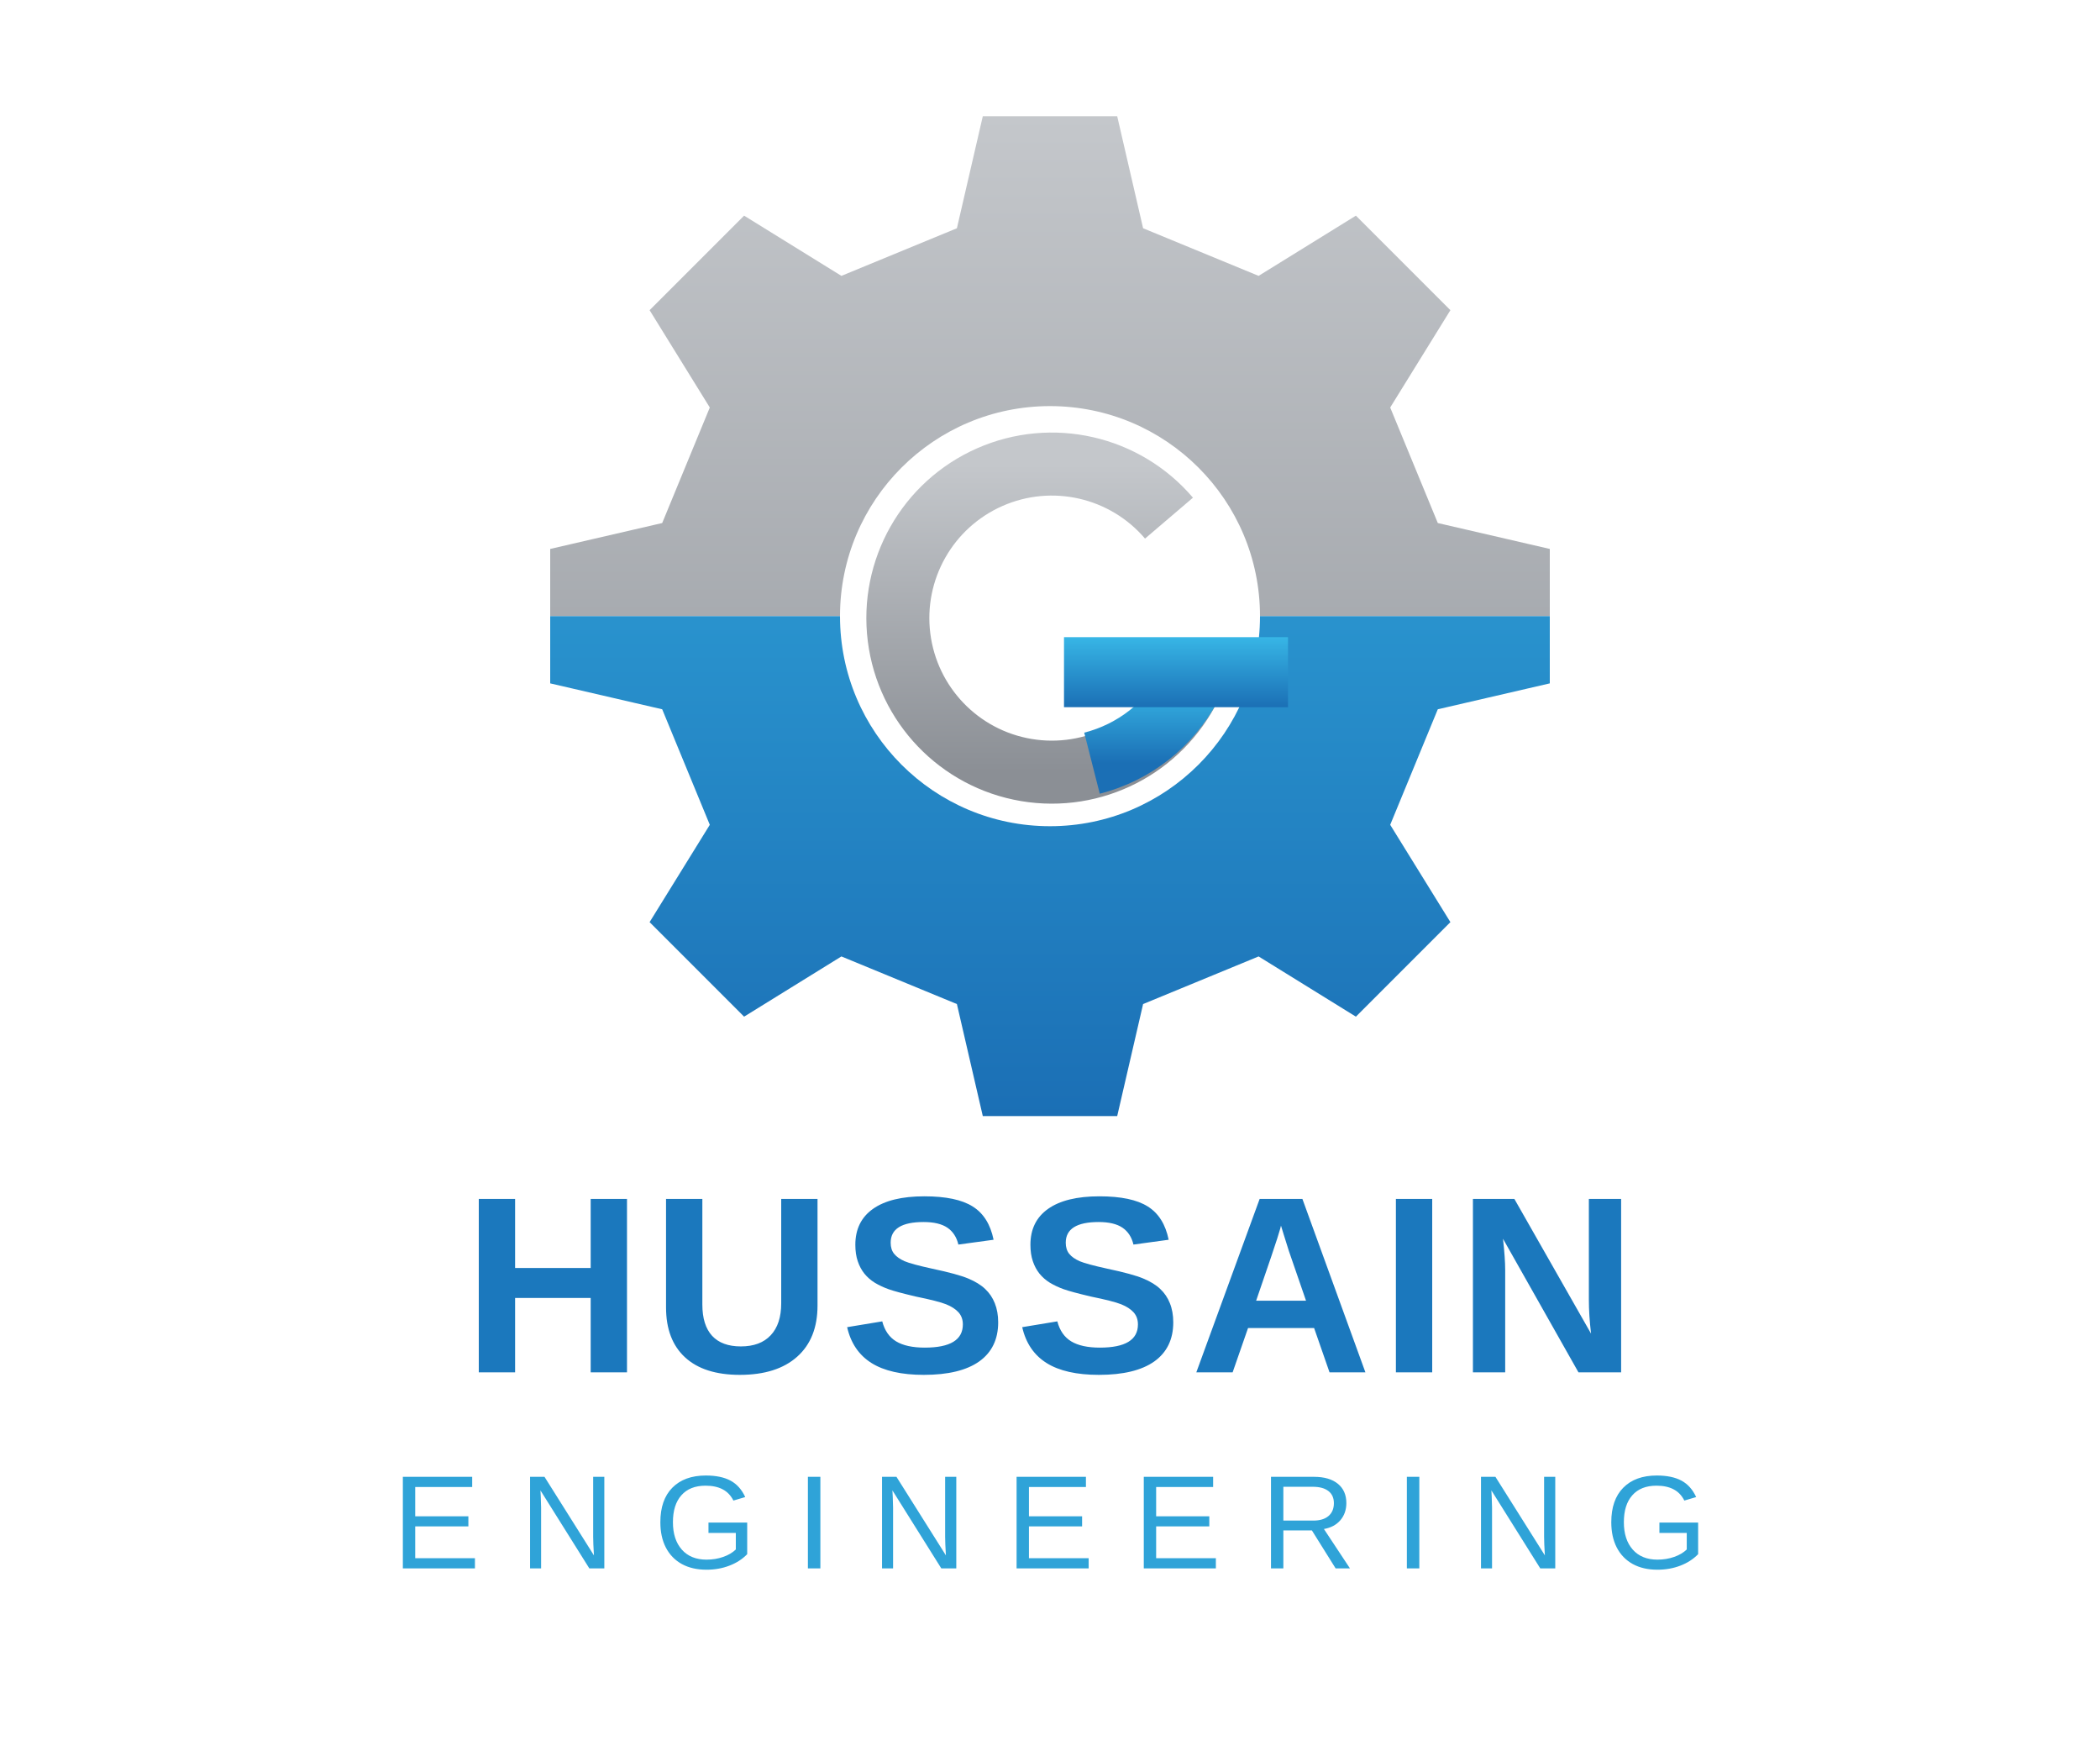
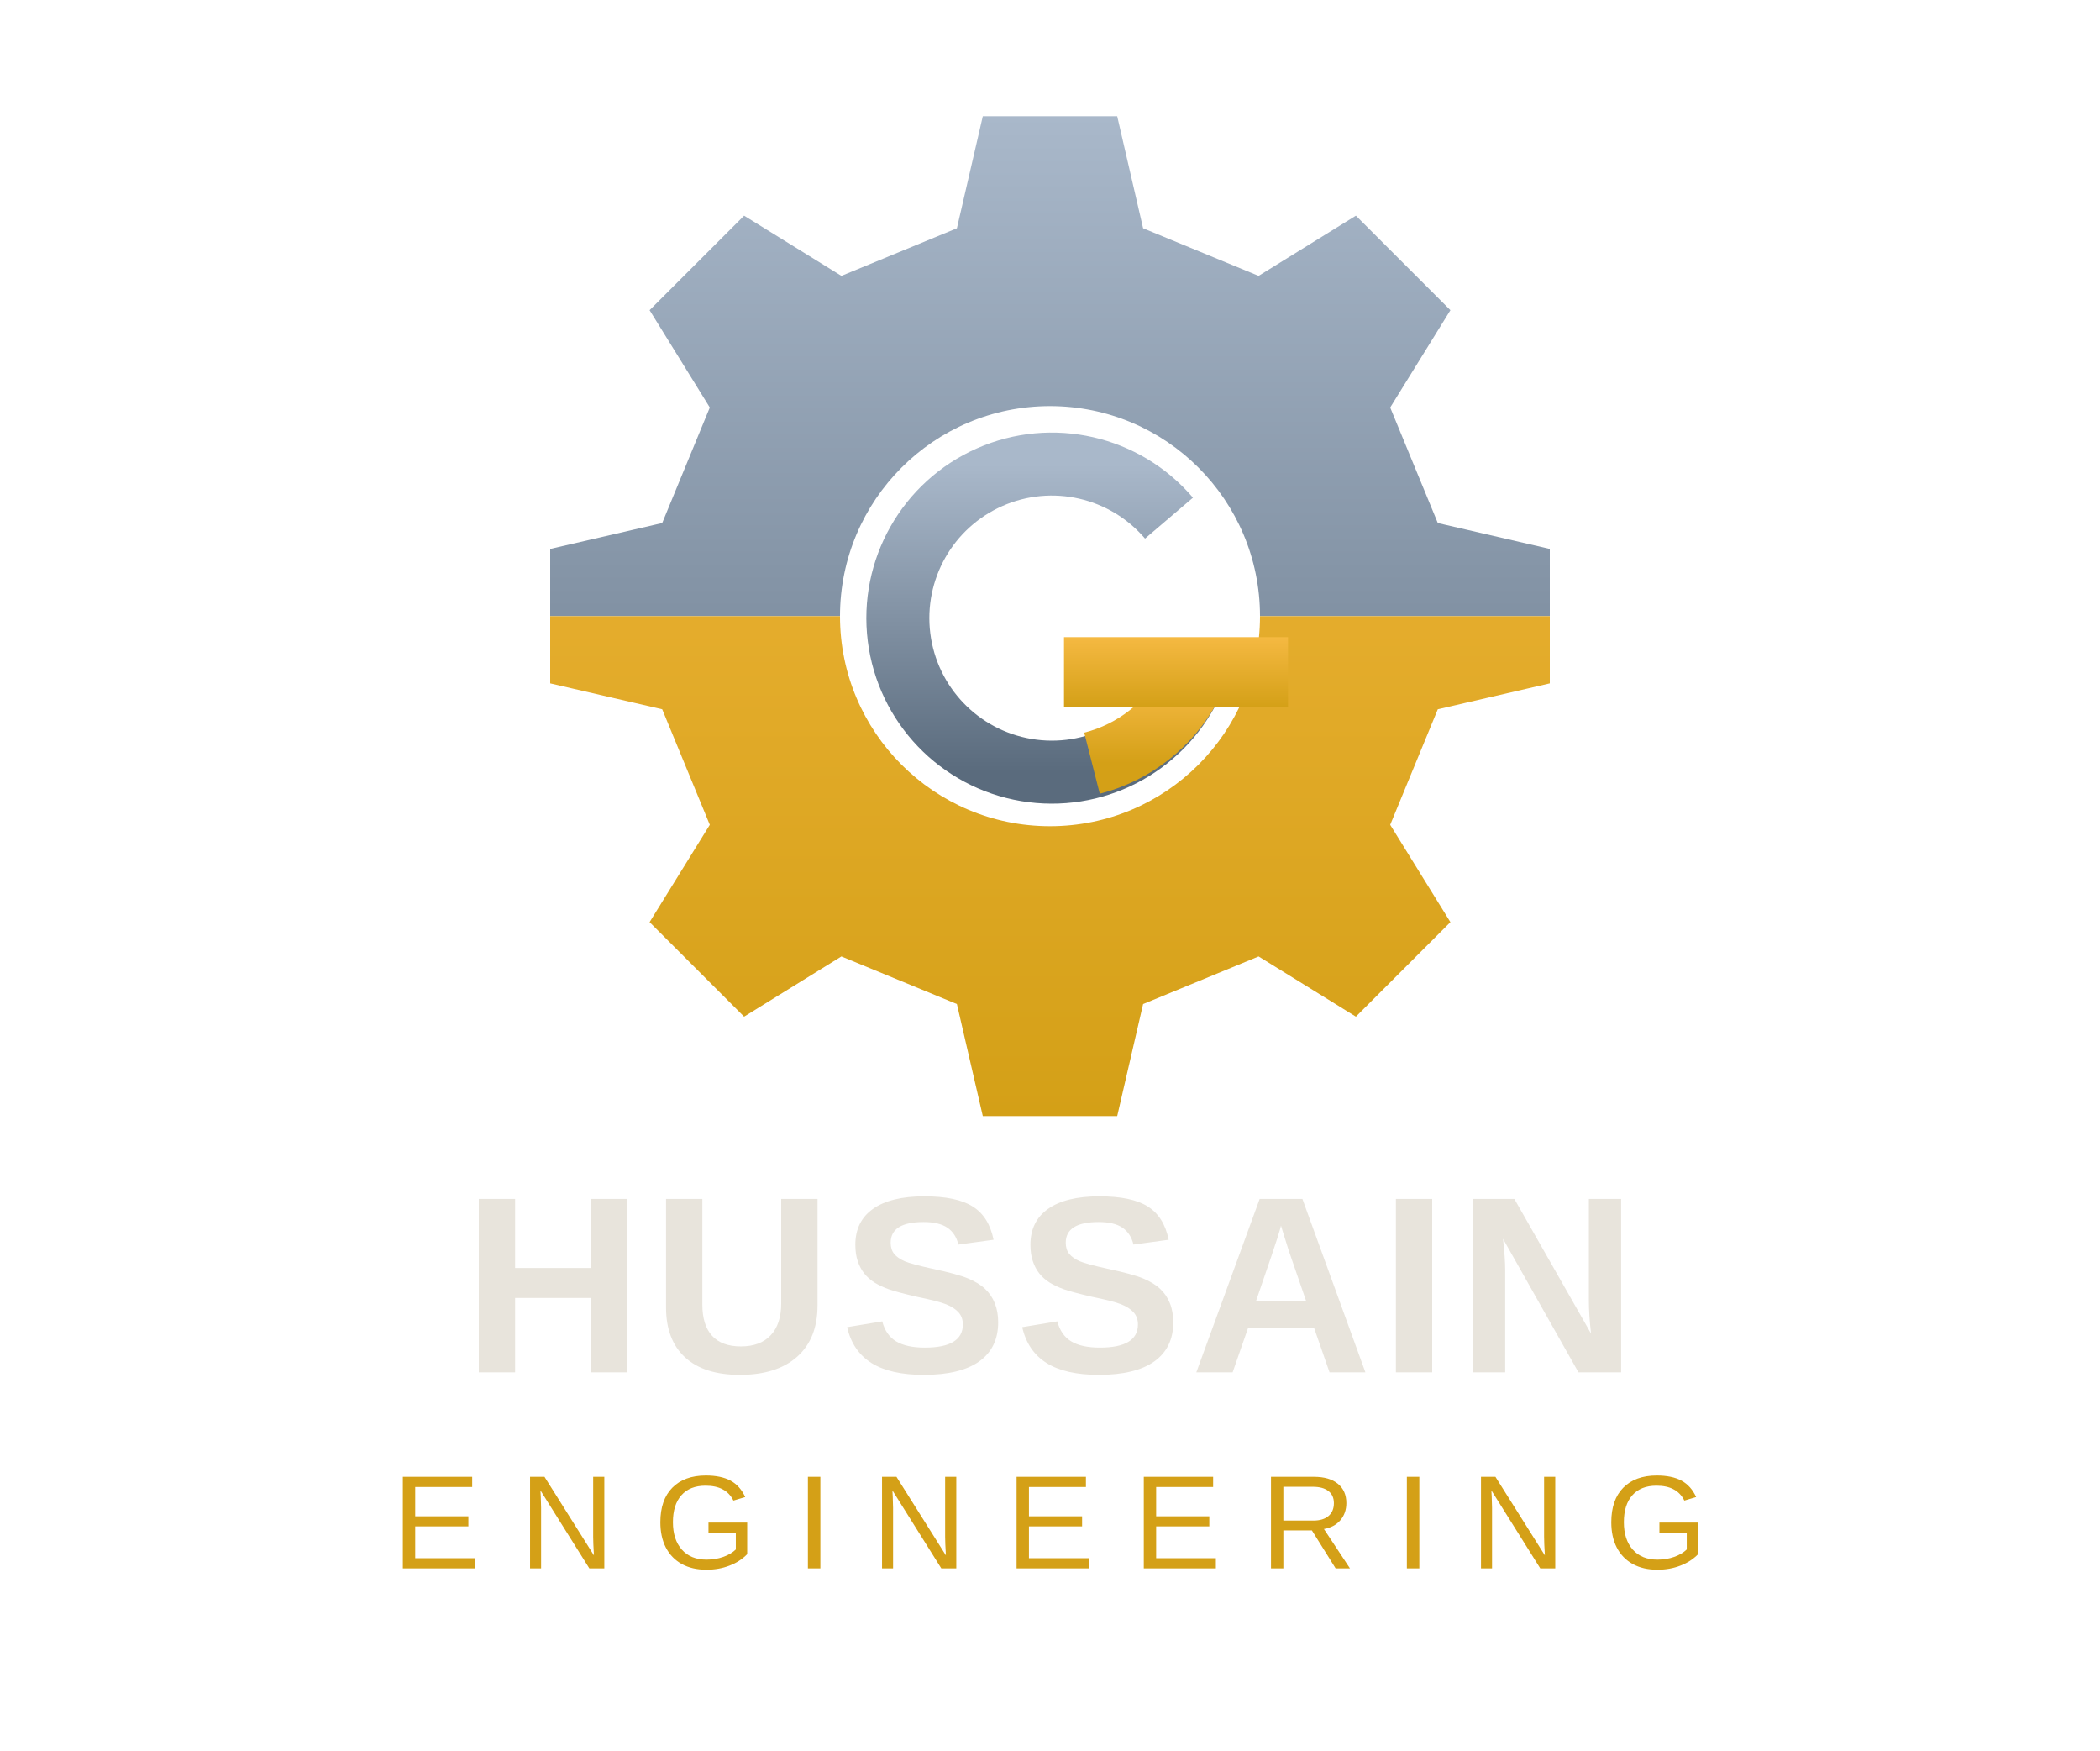
<svg xmlns="http://www.w3.org/2000/svg" viewBox="0 0 300 250" role="img" aria-label="Hussain Engineering">
  <defs>
    <linearGradient id="gGray" x1="0" y1="0" x2="0" y2="1">
-       <stop offset="0" stop-color="#c4c7cb" />
-       <stop offset="1" stop-color="#8b8f95" />
+       <stop offset="0" stop-color="#a9b8ca" />
+       <stop offset="1" stop-color="#5a6b7d" />
    </linearGradient>
    <linearGradient id="gBlue" x1="0" y1="0" x2="0" y2="1">
-       <stop offset="0" stop-color="#37b6e6" />
-       <stop offset="1" stop-color="#1b6fb5" />
+       <stop offset="0" stop-color="#f5b942" />
+       <stop offset="1" stop-color="#d4a017" />
    </linearGradient>
    <clipPath id="top">
      <rect x="0" y="0" width="300" height="88" />
    </clipPath>
    <clipPath id="bottom">
      <rect x="0" y="88" width="300" height="200" />
    </clipPath>
  </defs>
  <path d="M136.7,32.6 L140.4,16.6 L159.6,16.6 L163.3,32.6 L179.8,39.4 L193.7,30.8 L207.2,44.3 L198.6,58.2 L205.4,74.7 L221.4,78.4 L221.4,97.6 L205.4,101.3 L198.6,117.8 L207.2,131.7 L193.7,145.2 L179.8,136.6 L163.3,143.4 L159.6,159.4 L140.4,159.4 L136.7,143.4 L120.2,136.6 L106.3,145.2 L92.8,131.7 L101.4,117.8 L94.6,101.3 L78.6,97.6 L78.6,78.4 L94.6,74.7 L101.4,58.2 L92.8,44.3 L106.3,30.8 L120.2,39.4 Z M120,88 a30,30 0 1,0 60,0 a30,30 0 1,0 -60,0 Z" fill-rule="evenodd" fill="url(#gGray)" clip-path="url(#top)" />
  <path d="M136.7,32.6 L140.4,16.6 L159.6,16.6 L163.3,32.6 L179.8,39.4 L193.7,30.8 L207.2,44.3 L198.6,58.2 L205.4,74.7 L221.4,78.4 L221.4,97.6 L205.4,101.3 L198.6,117.8 L207.2,131.7 L193.7,145.2 L179.8,136.6 L163.3,143.4 L159.6,159.4 L140.4,159.4 L136.7,143.4 L120.2,136.6 L106.3,145.2 L92.8,131.7 L101.4,117.8 L94.6,101.3 L78.6,97.6 L78.6,78.4 L94.6,74.7 L101.4,58.2 L92.8,44.3 L106.3,30.8 L120.2,39.4 Z M120,88 a30,30 0 1,0 60,0 a30,30 0 1,0 -60,0 Z" fill-rule="evenodd" fill="url(#gBlue)" clip-path="url(#bottom)" />
  <path d="M167,74 A22,22 0 1,0 170,98" fill="none" stroke="url(#gGray)" stroke-width="9" />
  <path d="M170,98 A22,22 0 0,1 156,109" fill="none" stroke="url(#gBlue)" stroke-width="9" />
  <path d="M152,91 H184 L184,101 H152 Z" fill="url(#gBlue)" />
-   <text x="150" y="196" text-anchor="middle" font-family="'Segoe UI','Helvetica Neue',Arial,sans-serif" font-weight="700" font-size="36" letter-spacing="1" fill="#1b78bd">HUSSAIN</text>
-   <text x="150" y="224" text-anchor="middle" font-family="'Segoe UI','Helvetica Neue',Arial,sans-serif" font-weight="400" font-size="19" letter-spacing="5.5" fill="#2fa3d8">ENGINEERING</text>
+   <text x="150" y="196" text-anchor="middle" font-family="'Space Grotesk','Segoe UI','Helvetica Neue',Arial,sans-serif" font-weight="700" font-size="36" letter-spacing="1" fill="#e8e4dc">HUSSAIN</text>
+   <text x="150" y="224" text-anchor="middle" font-family="'Space Grotesk','Segoe UI','Helvetica Neue',Arial,sans-serif" font-weight="400" font-size="19" letter-spacing="5.5" fill="#d4a017">ENGINEERING</text>
</svg>
